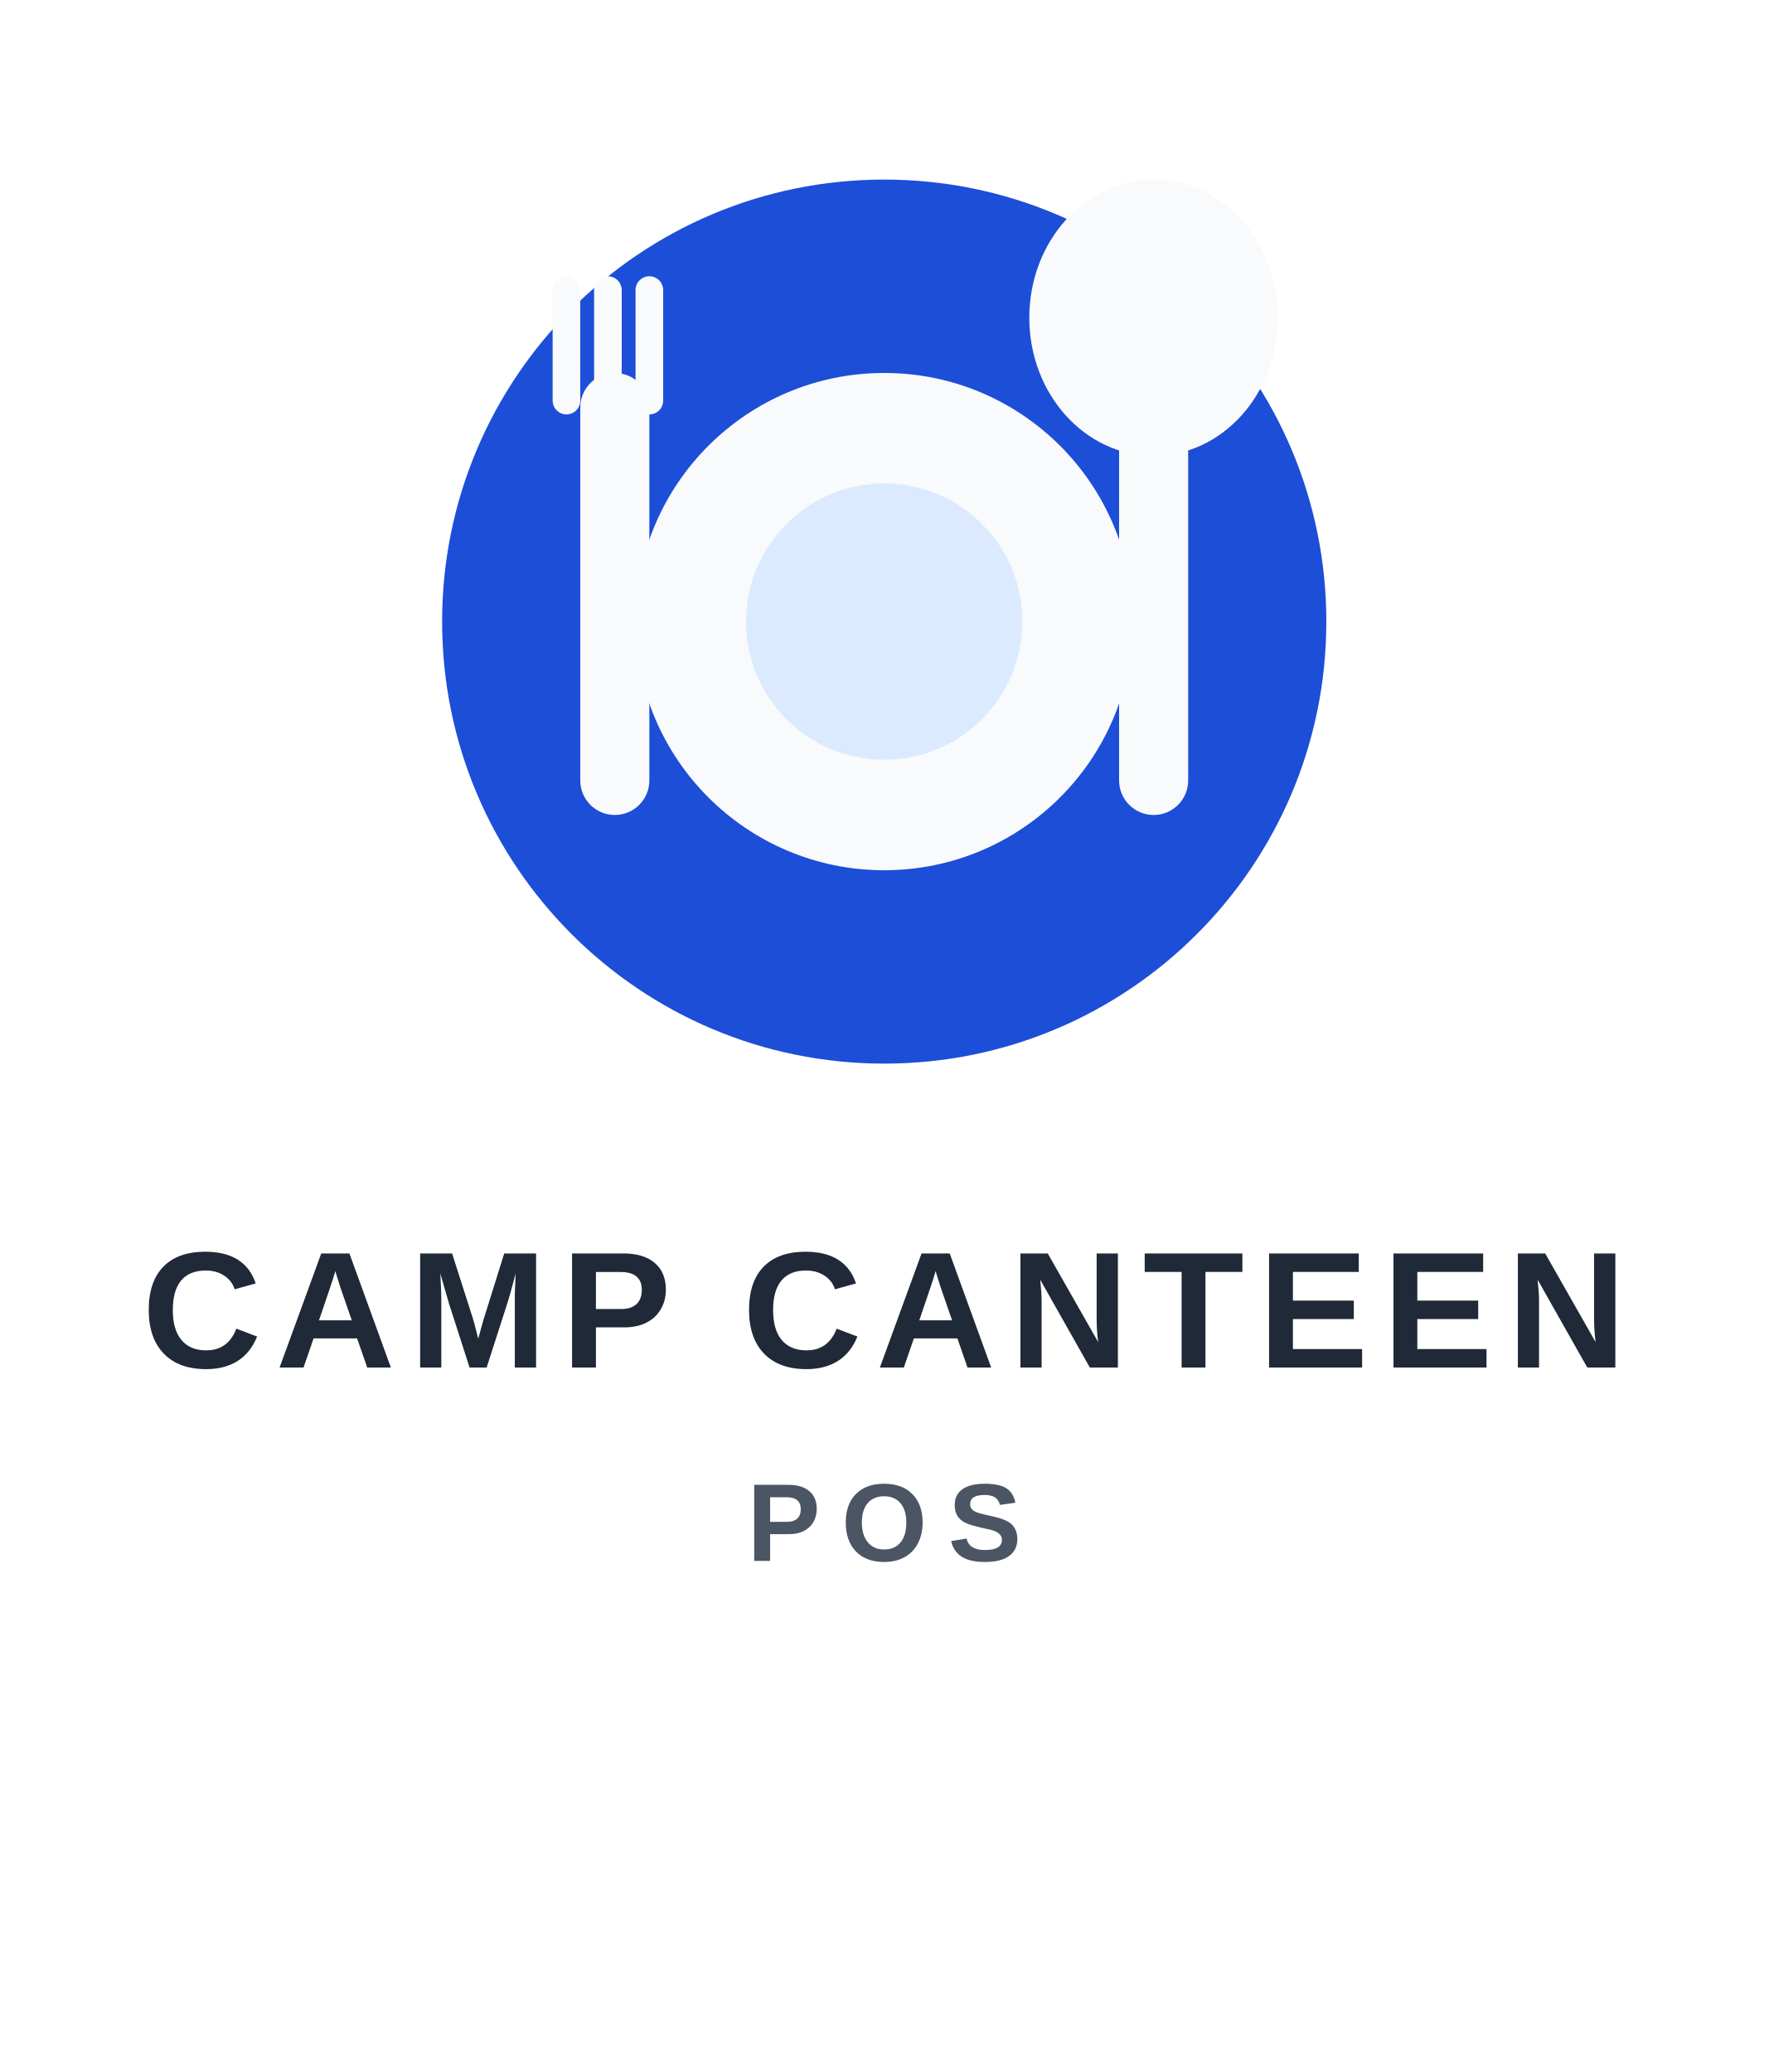
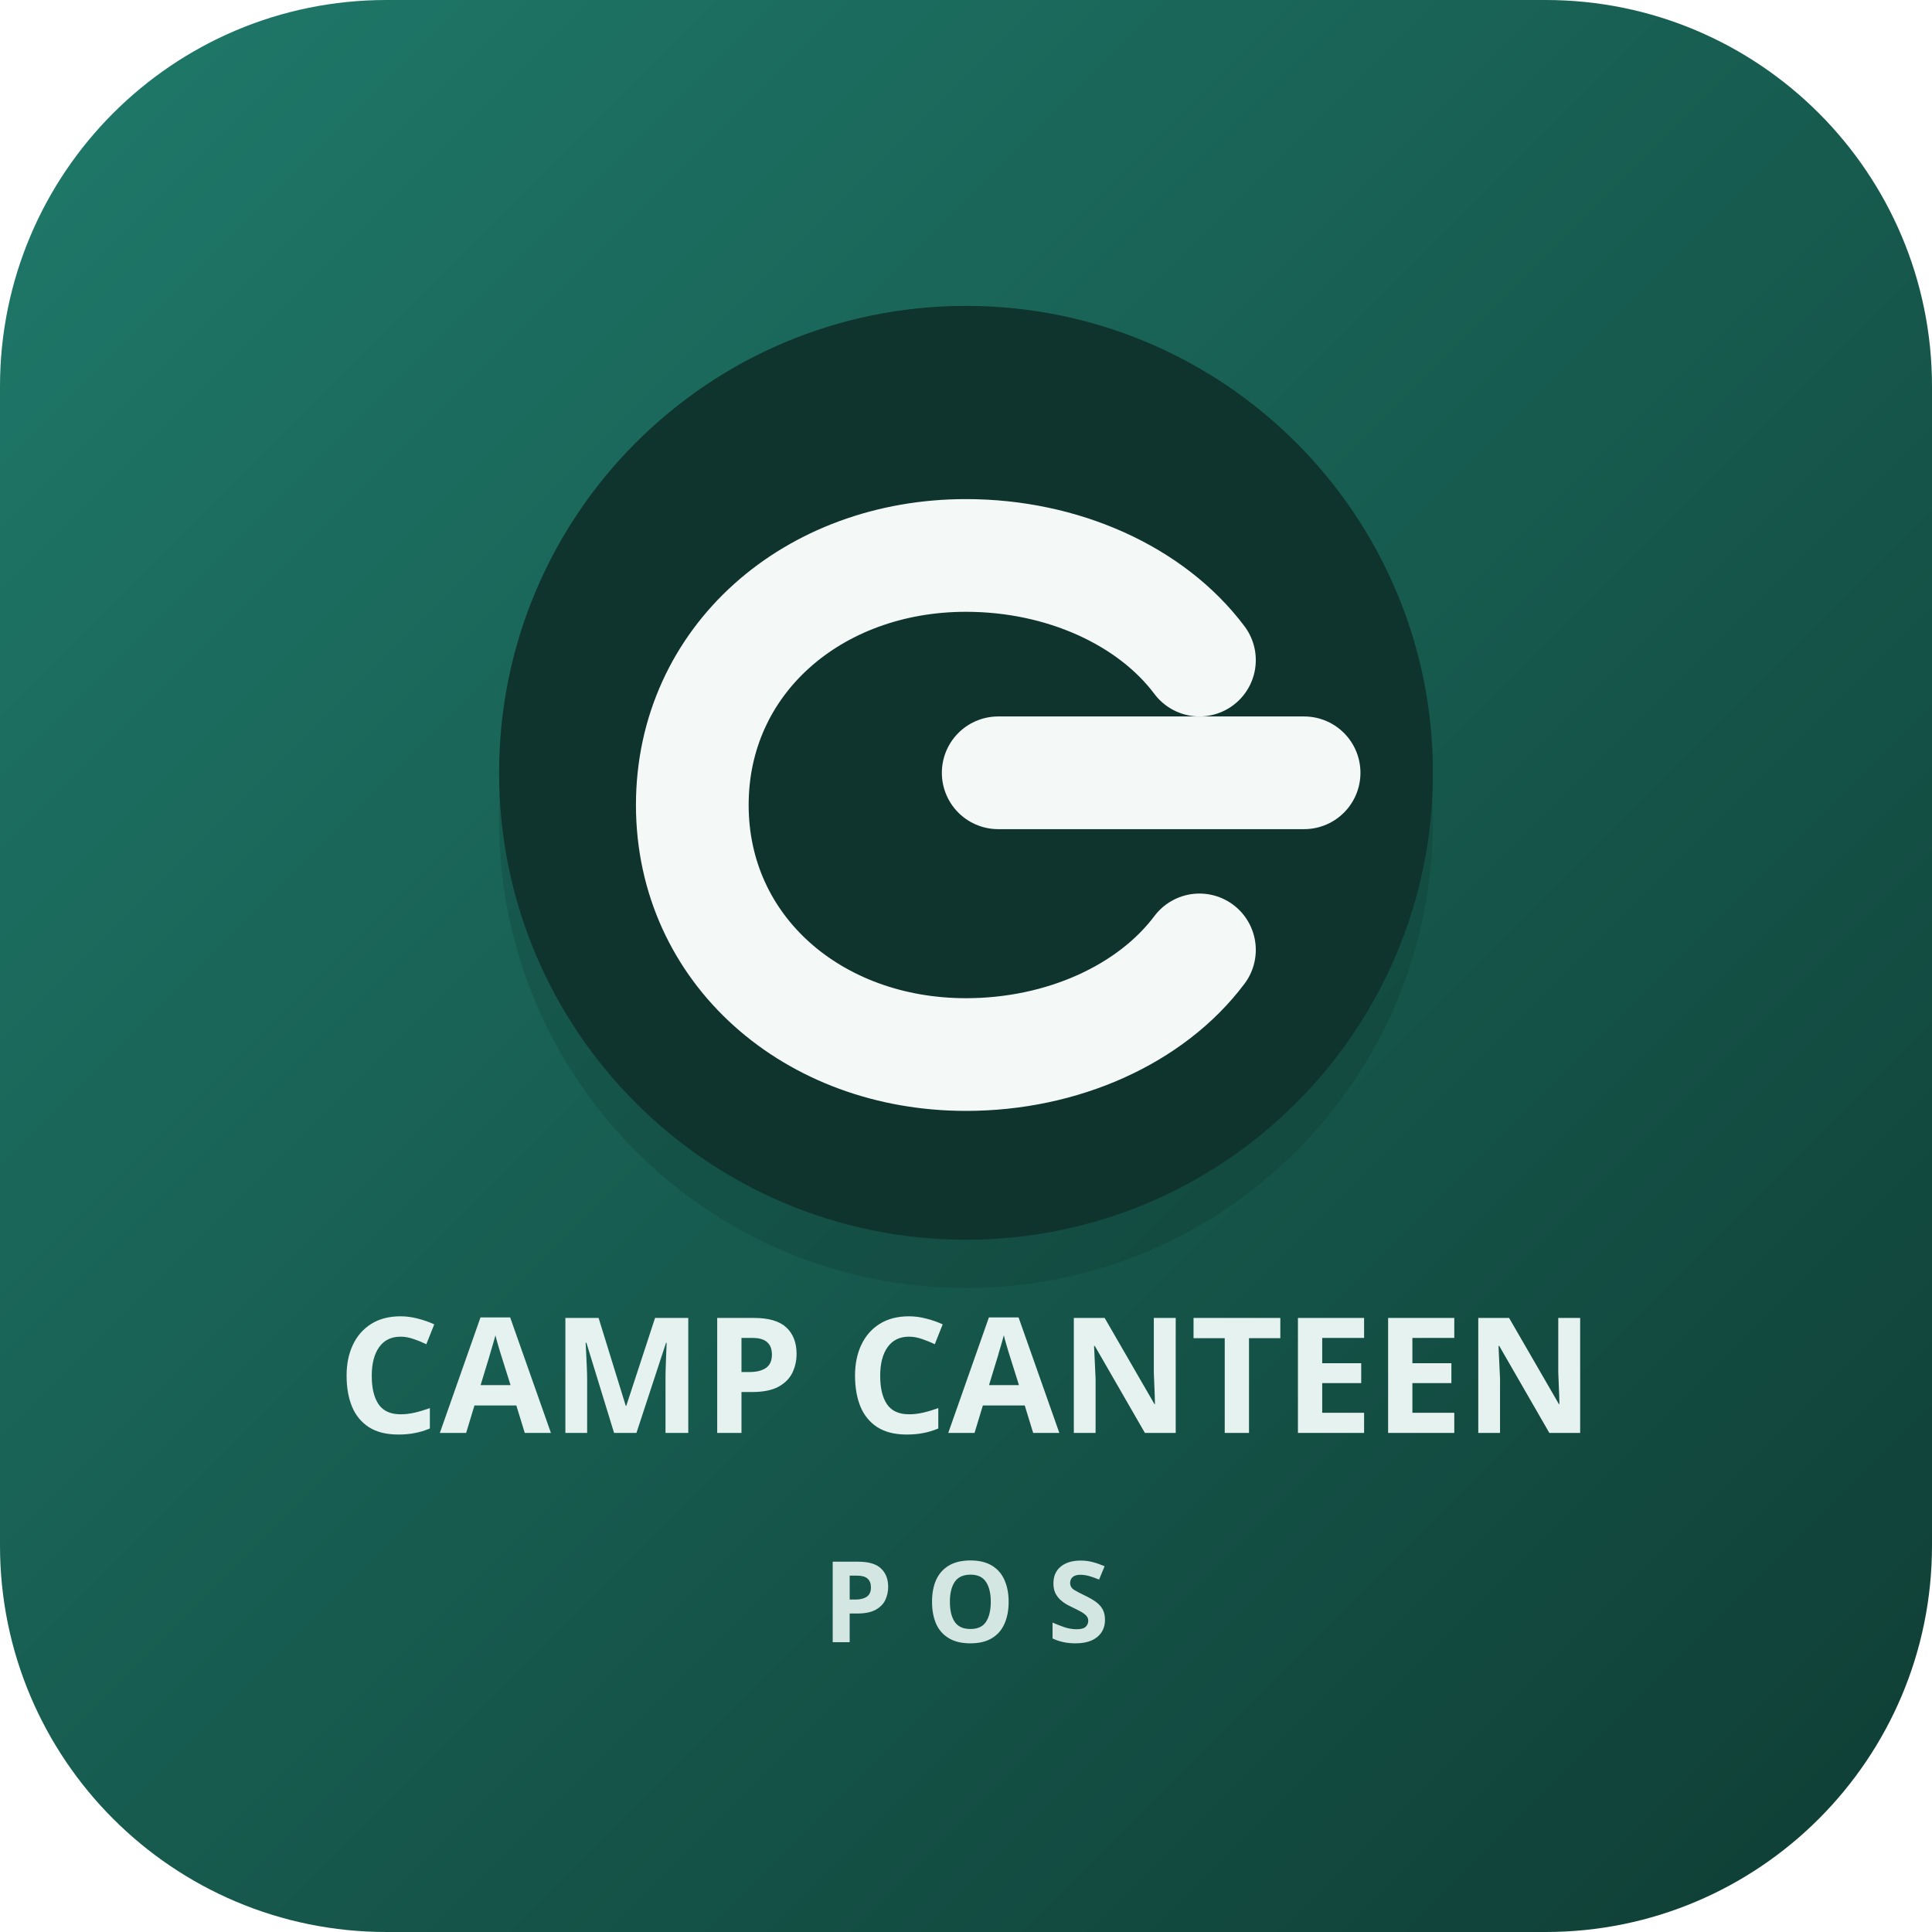
- <svg xmlns="http://www.w3.org/2000/svg" viewBox="0 0 256 300" role="img" aria-labelledby="title desc">
-   <g fill="none" fill-rule="evenodd">
-     <circle cx="128" cy="90" r="64" fill="#1D4ED8" />
-     <circle cx="128" cy="90" r="36" fill="#F8FAFC" />
-     <circle cx="128" cy="90" r="20" fill="#DBEAFE" />
-     <rect x="84" y="54" width="10" height="64" rx="5" fill="#F8FAFC" />
-     <rect x="80" y="40" width="4" height="20" rx="2" fill="#F8FAFC" />
-     <rect x="86" y="40" width="4" height="20" rx="2" fill="#F8FAFC" />
-     <rect x="92" y="40" width="4" height="20" rx="2" fill="#F8FAFC" />
-     <rect x="162" y="54" width="10" height="64" rx="5" fill="#F8FAFC" />
-     <ellipse cx="167" cy="46" rx="18" ry="20" fill="#F8FAFC" />
-     <text x="128" y="198" text-anchor="middle" font-family="'Segoe UI', 'Helvetica Neue', Arial, sans-serif" font-size="24" font-weight="700" letter-spacing="2" fill="#1F2937">
-       CAMP CANTEEN
-     </text>
-     <text x="128" y="226" text-anchor="middle" font-family="'Segoe UI', 'Helvetica Neue', Arial, sans-serif" font-size="16" font-weight="600" letter-spacing="3" fill="#4B5563">
-       POS
-     </text>
-   </g>
+ <svg xmlns="http://www.w3.org/2000/svg" viewBox="0 0 240 240" role="img" aria-labelledby="title desc">
+   <defs>
+     <linearGradient id="canteenGradient" x1="0" y1="0" x2="1" y2="1">
+       <stop offset="0%" stop-color="#1f7a6b" />
+       <stop offset="100%" stop-color="#0f3d34" />
+     </linearGradient>
+   </defs>
+   <rect width="240" height="240" rx="48" fill="url(#canteenGradient)" />
+   <circle cx="120" cy="102" r="58" fill="#0b2924" opacity="0.2" />
+   <circle cx="120" cy="96" r="58" fill="#0f332d" />
+   <path d="M149 82c-6-8-17-13-29-13-19 0-34 13-34 31s15 31 34 31c12 0 23-5 29-13" fill="none" stroke="#f4f8f7" stroke-width="14" stroke-linecap="round" />
+   <path d="M162 96h-38" stroke="#f4f8f7" stroke-width="14" stroke-linecap="round" />
+   <text x="120" y="178" text-anchor="middle" font-family="'Segoe UI', 'Helvetica Neue', sans-serif" font-size="20" font-weight="600" fill="#e6f2ef">
+     CAMP CANTEEN
+   </text>
+   <text x="120" y="204" text-anchor="middle" font-family="'Segoe UI', 'Helvetica Neue', sans-serif" font-size="14" font-weight="600" letter-spacing="4" fill="#d3e6e1">
+     POS
+   </text>
</svg>
